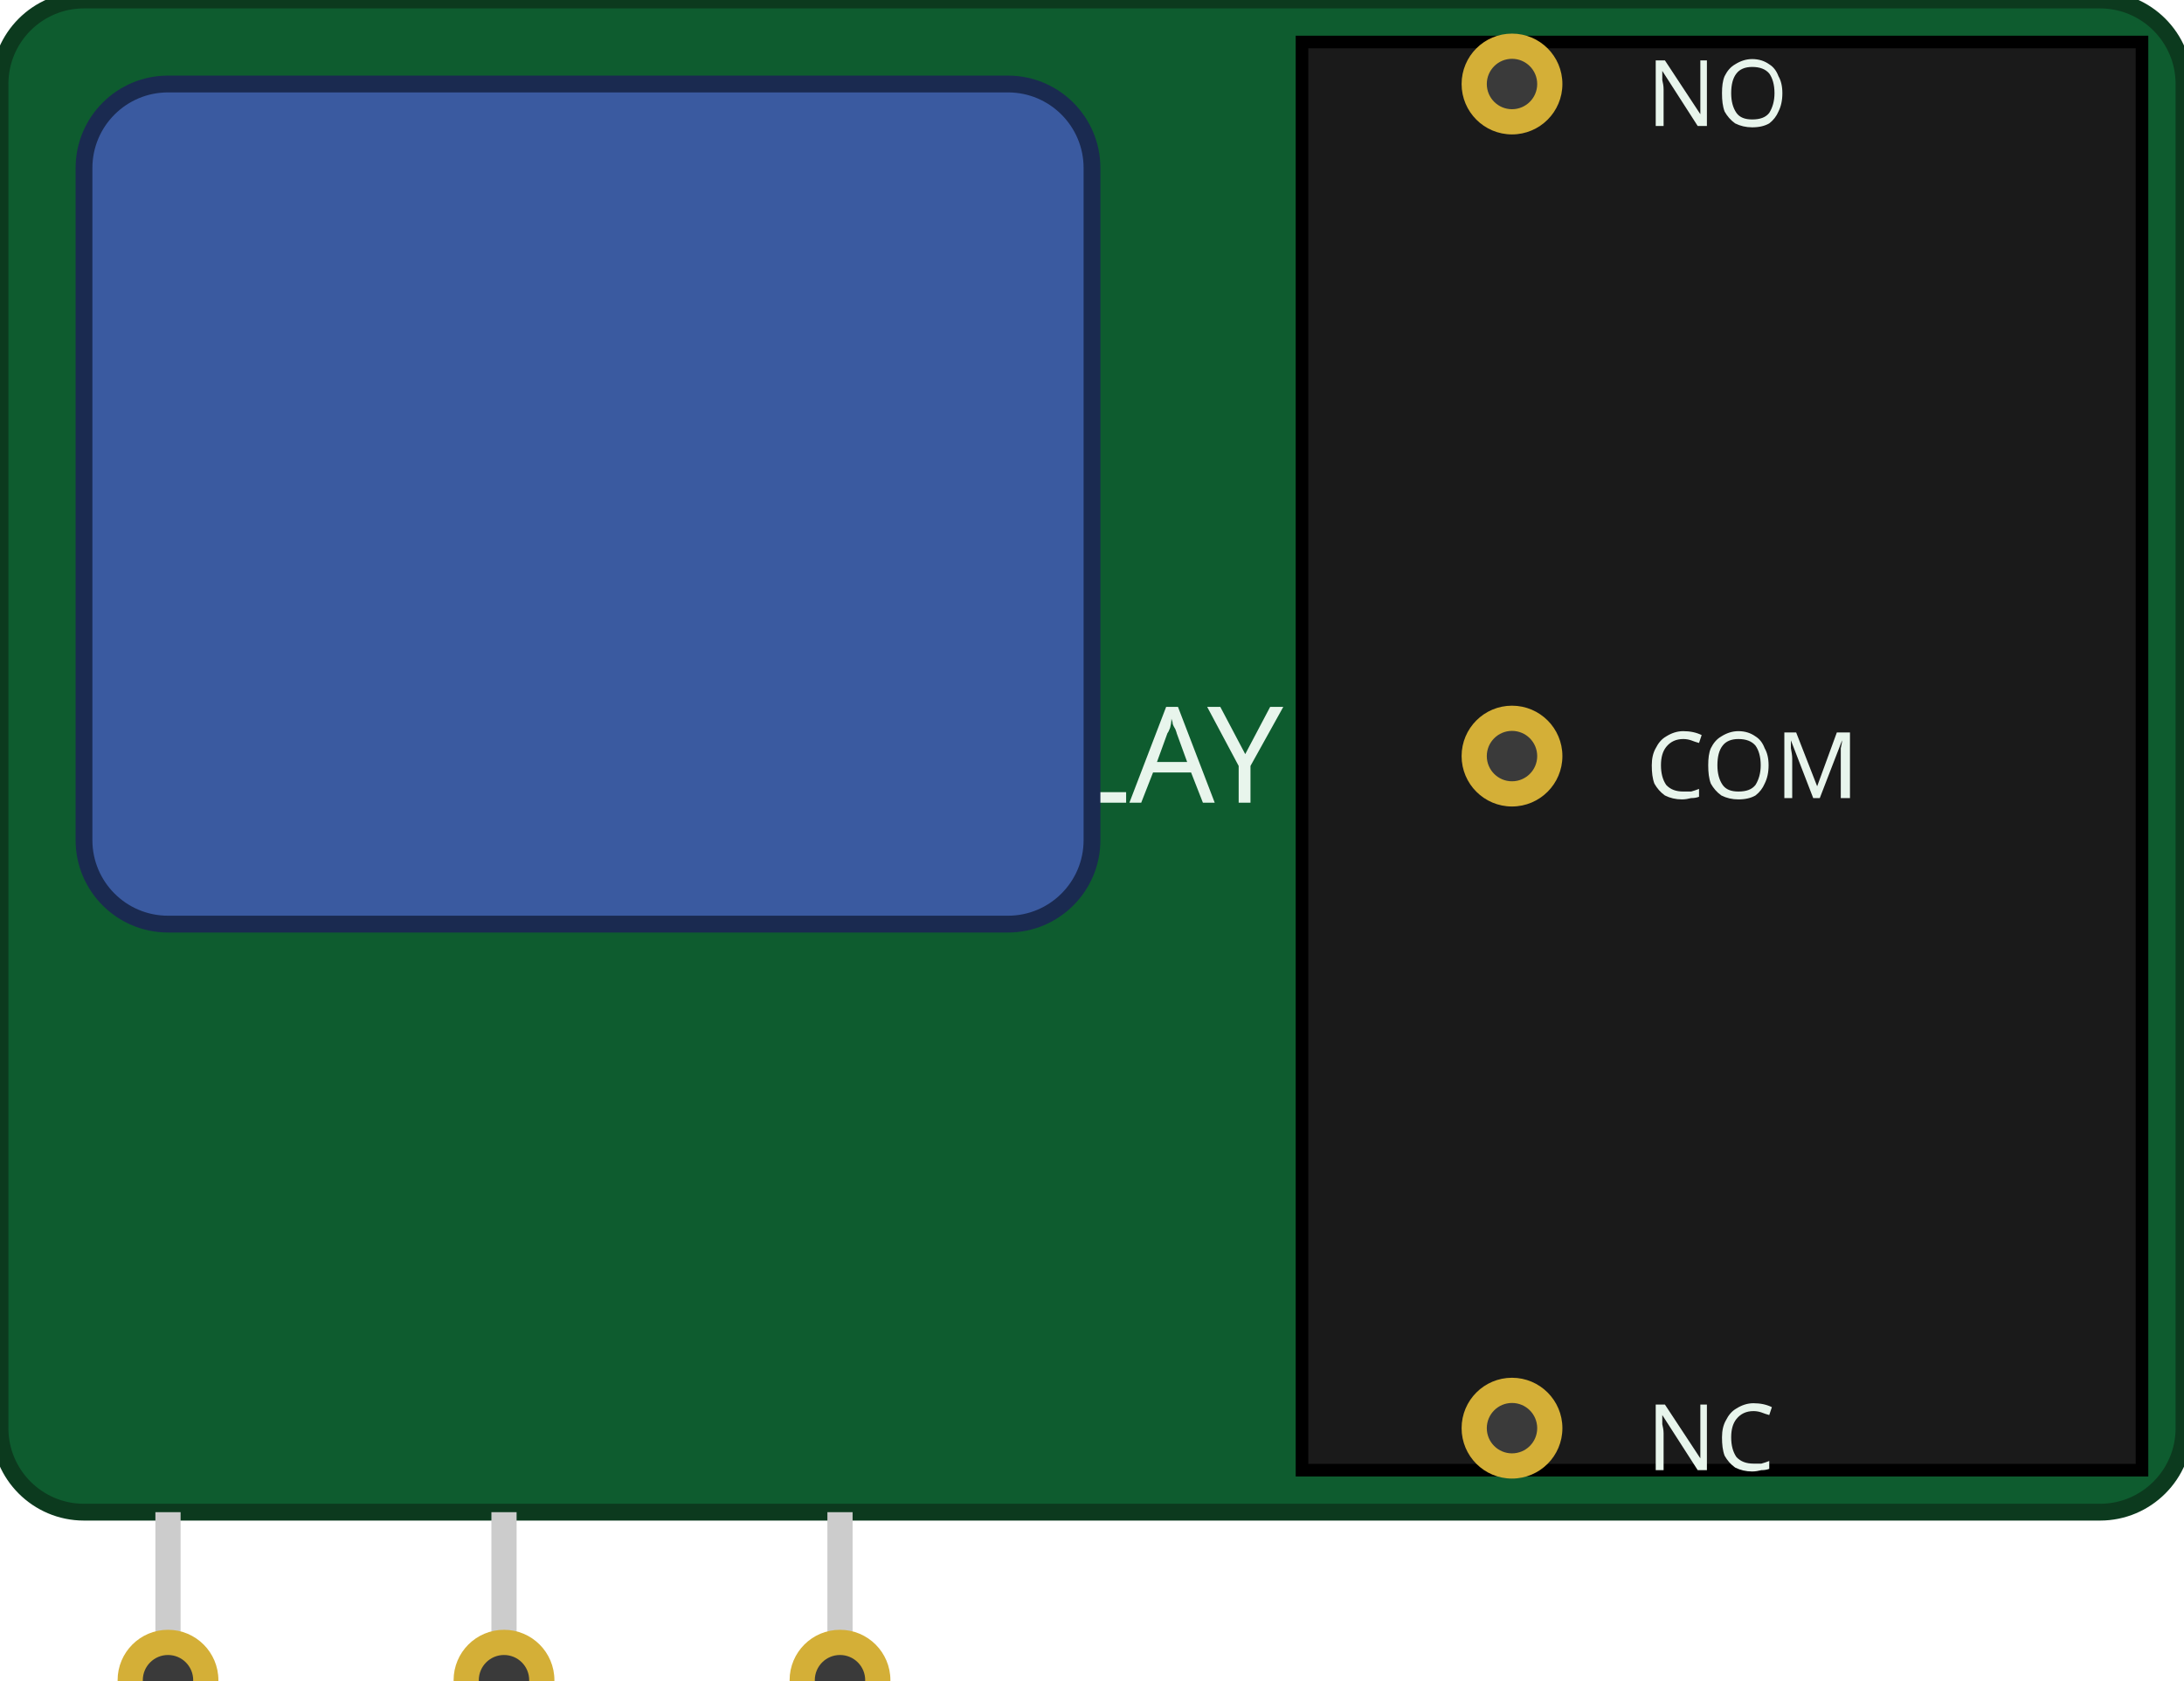
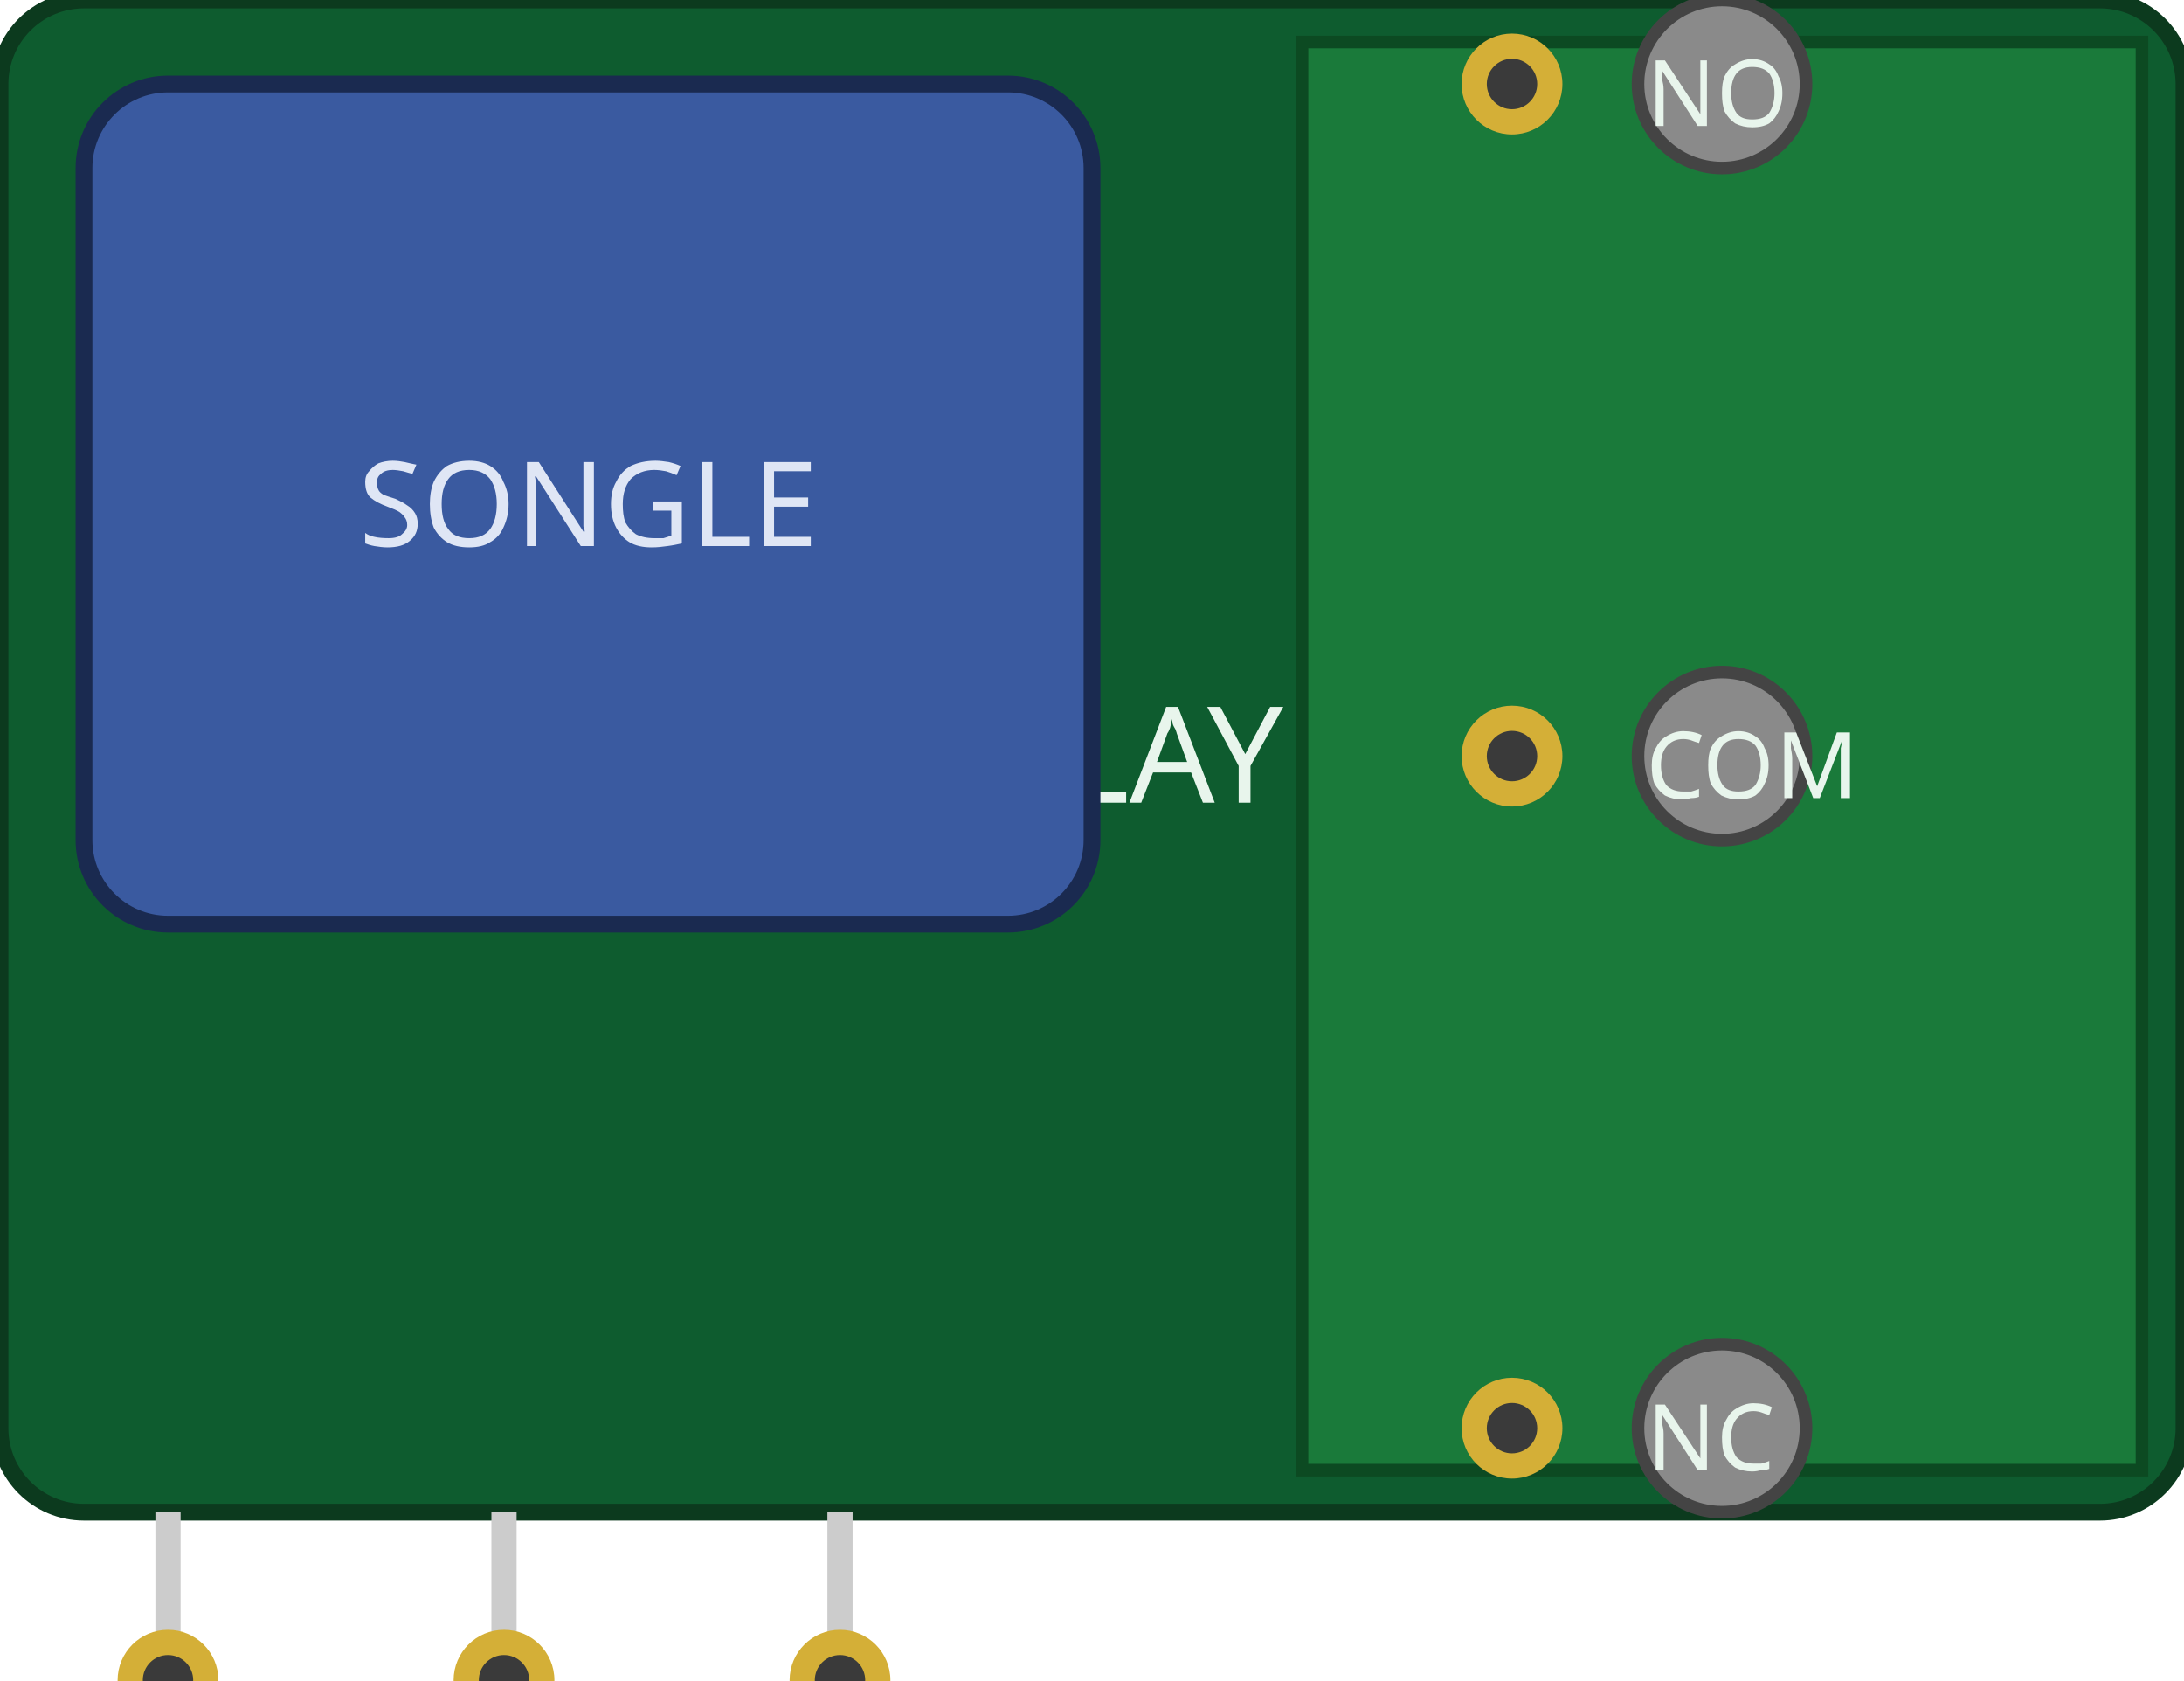
<svg xmlns="http://www.w3.org/2000/svg" width="26mm" height="20mm" version="1.1" viewBox="0 0 26 20">
-   <rect x="0" y="0" rx="1" stroke="#0c3a1e" stroke-width="0.2" width="26" height="18" fill="#0e5c2f" />
-   <text text-anchor="middle" dominant-baseline="middle" font-size="1.6" font-family="sans-serif" fill="#e8f5ec" x="13" y="9">RELAY</text>
+   <rect x="0" y="0" rx="1" stroke-width="0.2" width="26" height="18" fill="#0e5c2f" stroke="#0c3a1e" />
+   <text text-anchor="middle" dominant-baseline="middle" font-size="1.6" font-family="sans-serif" x="13" y="9" fill="#e8f5ec">RELAY</text>
  <rect x="1" y="1" width="12" height="10" rx="1" fill="#3a5aa0" stroke="#1a2a50" stroke-width="0.2" />
-   <rect x="15.5" y="0.5" width="10" height="17" fill="#1a1a1a" stroke="#000" stroke-width="0.15" />
+   <text x="7" y="6.5" text-anchor="middle" font-size="1.4" font-family="sans-serif" fill="#dfe6f5">SONGLE</text>
+   <rect x="15.5" y="0.5" width="10" height="17" fill="#1a7a3a" stroke="#0c4a22" stroke-width="0.15" />
+   <g fill="#8a8a8a" stroke="#444" stroke-width="0.15">
+     <circle cx="20.5" cy="1" r="1" />
+     <circle cx="20.5" cy="9" r="1" />
+     <circle cx="20.5" cy="17" r="1" />
+   </g>
  <g fill="#ccc">
    <rect x="1.85" y="18" width="0.3" height="2" />
    <rect x="5.85" y="18" width="0.3" height="2" />
    <rect x="9.85" y="18" width="0.3" height="2" />
  </g>
  <circle r="0.6" fill="#d4af37" cx="2" cy="20" />
  <circle r="0.3" fill="#3a3a3a" cx="2" cy="20" />
  <text font-size="1.1" font-family="sans-serif" fill="#e8f5ec" x="2" y="22.4" text-anchor="middle">VCC</text>
  <circle r="0.6" fill="#d4af37" cx="6" cy="20" />
  <circle r="0.3" fill="#3a3a3a" cx="6" cy="20" />
  <text font-size="1.1" font-family="sans-serif" fill="#e8f5ec" x="6" y="22.4" text-anchor="middle">GND</text>
  <circle r="0.6" fill="#d4af37" cx="10" cy="20" />
  <circle r="0.3" fill="#3a3a3a" cx="10" cy="20" />
  <text font-size="1.1" font-family="sans-serif" fill="#e8f5ec" x="10" y="22.4" text-anchor="middle">IN</text>
  <circle r="0.6" fill="#d4af37" cx="18" cy="1" />
  <circle r="0.3" fill="#3a3a3a" cx="18" cy="1" />
  <text font-size="1.1" font-family="sans-serif" fill="#e8f5ec" x="19.6" y="1.5" text-anchor="start">NO</text>
  <circle r="0.6" fill="#d4af37" cx="18" cy="9" />
  <circle r="0.3" fill="#3a3a3a" cx="18" cy="9" />
  <text font-size="1.1" font-family="sans-serif" fill="#e8f5ec" x="19.6" y="9.5" text-anchor="start">COM</text>
  <circle r="0.6" fill="#d4af37" cx="18" cy="17" />
  <circle r="0.3" fill="#3a3a3a" cx="18" cy="17" />
  <text font-size="1.1" font-family="sans-serif" fill="#e8f5ec" x="19.6" y="17.5" text-anchor="start">NC</text>
</svg>
